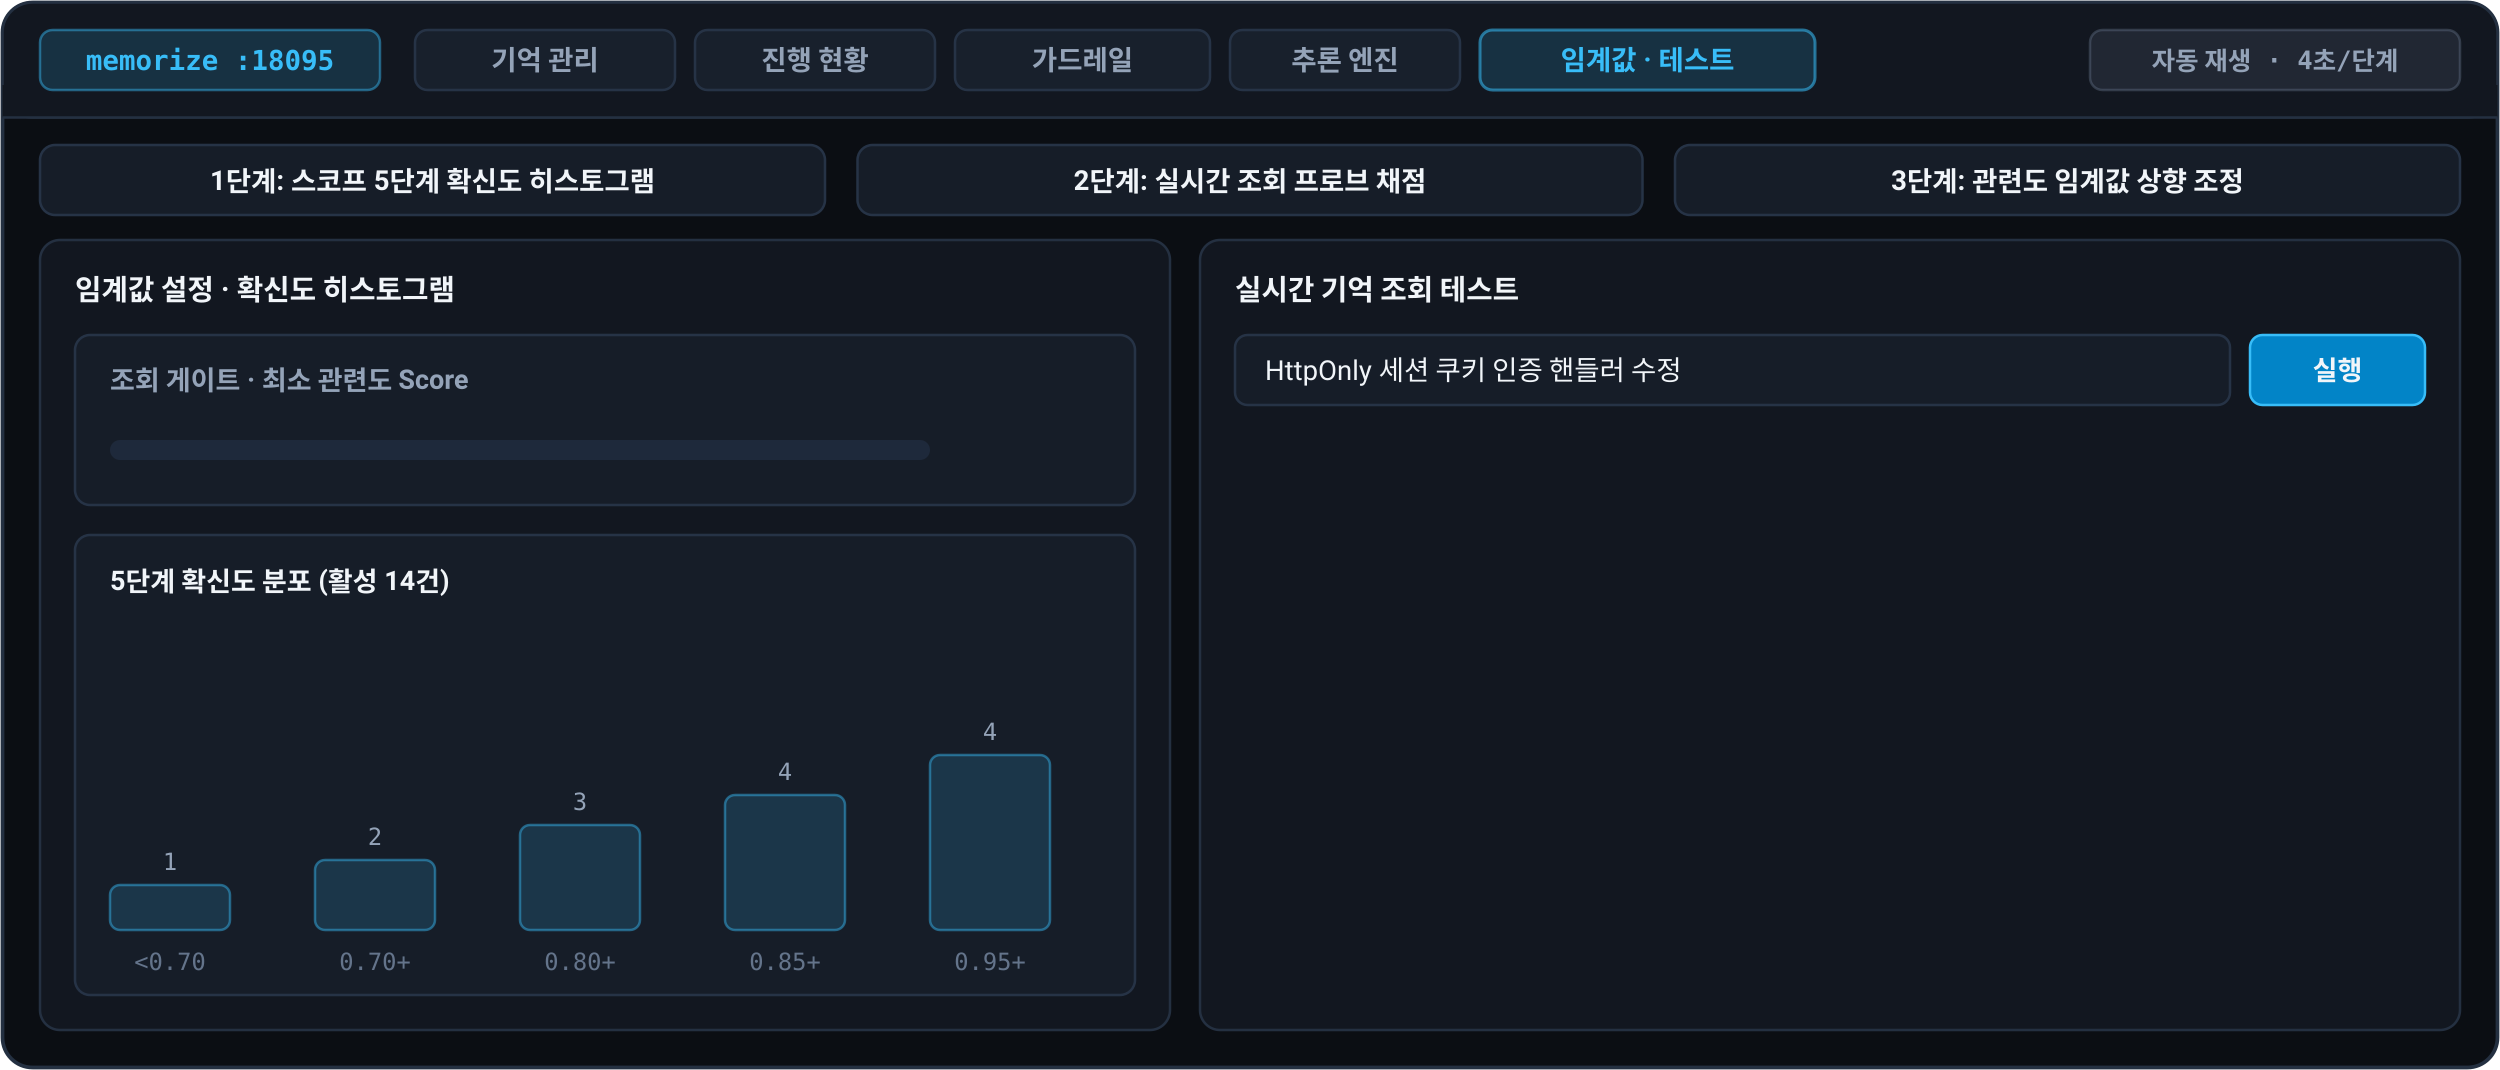
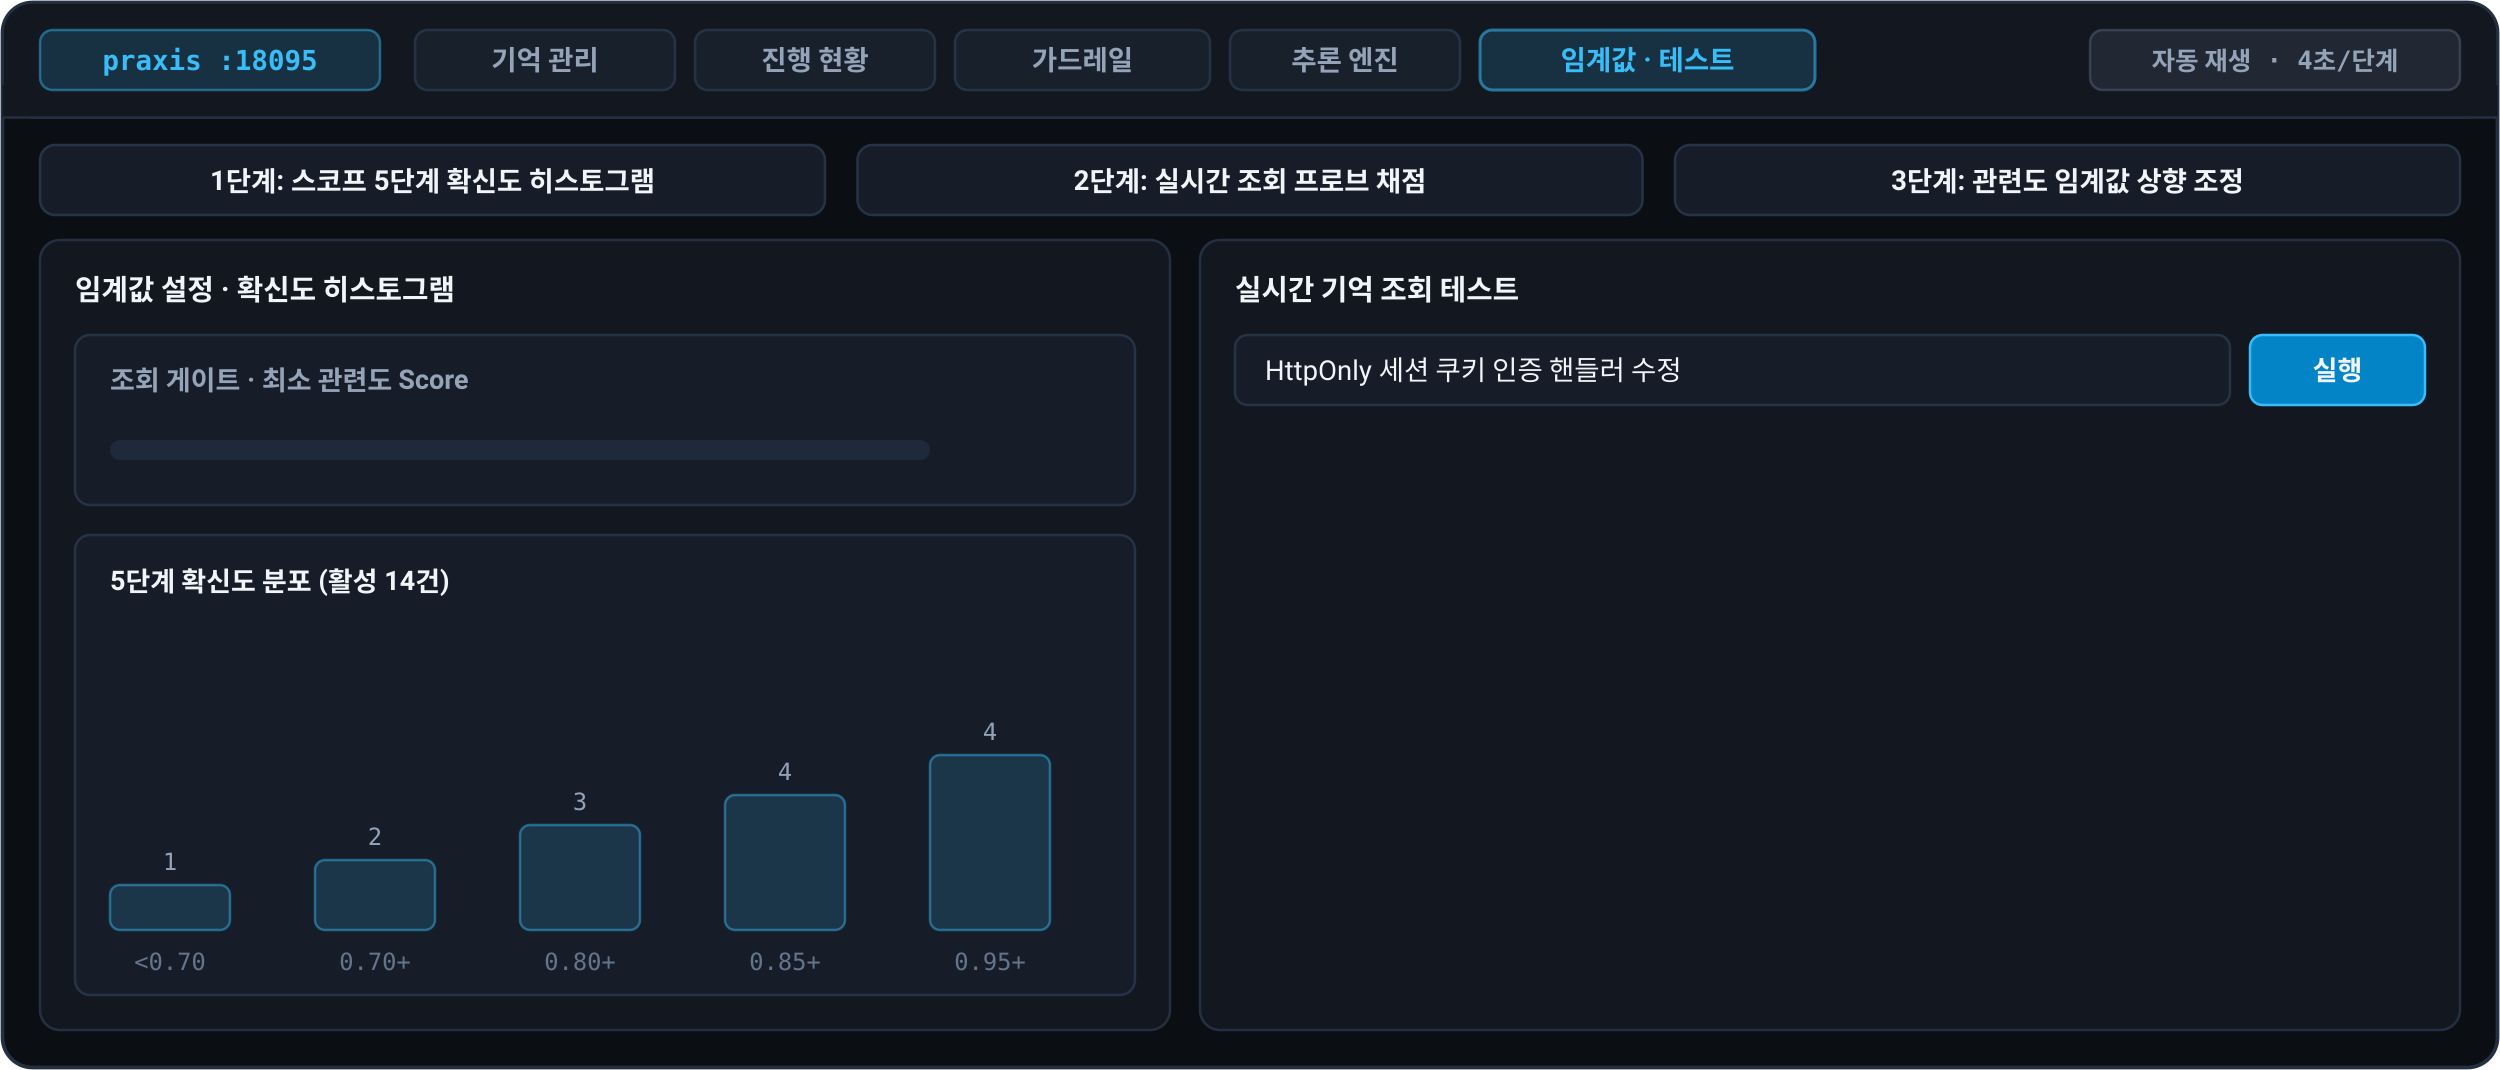
<svg xmlns="http://www.w3.org/2000/svg" viewBox="0 0 1000 428" width="100%" height="100%" role="img" aria-label="웹 콘솔 임계값 및 테스트 탭 동작 시뮬레이션">
  <style>
    .outer { fill: #0b0e13; stroke: #243041; stroke-width: 1.5; }
    .topbar { fill: #121720; stroke: #243041; stroke-width: 1; }
    .card { fill: #121720; stroke: #243041; stroke-width: 1; }
    .sub { fill: #161d28; stroke: #263346; stroke-width: 1; }
    .sub-hi { fill: rgba(56, 189, 248, 0.10); stroke: rgba(56, 189, 248, 0.45); stroke-width: 1.2; }
    .sub-ok { fill: rgba(16, 185, 129, 0.10); stroke: rgba(16, 185, 129, 0.45); stroke-width: 1.2; }
    .sub-warn { fill: rgba(245, 158, 11, 0.10); stroke: rgba(245, 158, 11, 0.45); stroke-width: 1.2; }
    .sub-err { fill: rgba(239, 68, 68, 0.10); stroke: rgba(239, 68, 68, 0.48); stroke-width: 1.2; }
    .pill-idle { fill: #18202c; stroke: #263346; stroke-width: 1; }
    .pill-act { fill: rgba(56, 189, 248, 0.16); stroke: rgba(56, 189, 248, 0.55); stroke-width: 1.2; }
    .b-ok { fill: rgba(16, 185, 129, 0.16); stroke: rgba(16, 185, 129, 0.45); stroke-width: 1; }
    .b-err { fill: rgba(239, 68, 68, 0.16); stroke: rgba(239, 68, 68, 0.45); stroke-width: 1; }
    .b-warn { fill: rgba(245, 158, 11, 0.16); stroke: rgba(245, 158, 11, 0.45); stroke-width: 1; }
    .b-info { fill: rgba(56, 189, 248, 0.16); stroke: rgba(56, 189, 248, 0.45); stroke-width: 1; }
    .b-mut { fill: rgba(100, 116, 139, 0.18); stroke: rgba(100, 116, 139, 0.4); stroke-width: 1; }
    .sans { font-family: -apple-system, BlinkMacSystemFont, "Segoe UI", "Apple SD Gothic Neo", "Noto Sans KR", "Malgun Gothic", Roboto, sans-serif; }
    .mono { font-family: "JetBrains Mono", "SF Mono", Menlo, Consolas, monospace; }
    .t-pri { fill: #f1f5f9; }
    .t-sec { fill: #94a3b8; }
    .t-mut { fill: #64748b; }
    .t-acc { fill: #38bdf8; }
    .t-ok { fill: #34d399; }
    .t-warn { fill: #fbbf24; }
    .t-err { fill: #f87171; }
    .btn-pri { fill: #0284c7; stroke: #38bdf8; stroke-width: 1; }

    /* 12s loop across 3 frames (4s per frame) */
    .f1, .f2, .f3 { opacity: 0; }
    .f1 { animation: loop1 12s infinite; }
    .f2 { animation: loop2 12s infinite; }
    .f3 { animation: loop3 12s infinite; }
    @keyframes loop1 { 0%, 31% { opacity: 1; } 34%, 100% { opacity: 0; } }
    @keyframes loop2 { 0%, 32% { opacity: 0; } 34%, 65% { opacity: 1; } 68%, 100% { opacity: 0; } }
    @keyframes loop3 { 0%, 66% { opacity: 0; } 68%, 98% { opacity: 1; } 100% { opacity: 0; } }
  </style>
  <rect class="outer" x="1" y="1" width="998" height="426" rx="12" />
  <rect class="topbar" x="1" y="1" width="998" height="46" rx="12" />
  <rect x="1" y="34" width="998" height="13" fill="#121720" />
  <line x1="1" y1="47" x2="999" y2="47" stroke="#243041" stroke-width="1" />
  <rect class="b-info" x="16" y="12" width="136" height="24" rx="5" />
-   <text x="84" y="28" text-anchor="middle" class="mono t-acc" font-size="11" font-weight="700">memorize :18095</text>
+   <text x="84" y="28" text-anchor="middle" class="mono t-acc" font-size="11" font-weight="700">praxis :18095</text>
  <rect class="pill-idle" x="166" y="12" width="104" height="24" rx="5" />
  <text x="218.0" y="28" text-anchor="middle" class="sans t-sec" font-size="11" font-weight="600">기억 관리</text>
  <rect class="pill-idle" x="278" y="12" width="96" height="24" rx="5" />
  <text x="326.0" y="28" text-anchor="middle" class="sans t-sec" font-size="11" font-weight="600">진행 현황</text>
  <rect class="pill-idle" x="382" y="12" width="102" height="24" rx="5" />
  <text x="433.0" y="28" text-anchor="middle" class="sans t-sec" font-size="11" font-weight="600">가드레일</text>
  <rect class="pill-idle" x="492" y="12" width="92" height="24" rx="5" />
  <text x="538.0" y="28" text-anchor="middle" class="sans t-sec" font-size="11" font-weight="600">추론 엔진</text>
  <rect class="pill-act" x="592" y="12" width="134" height="24" rx="5" />
  <text x="659.0" y="28" text-anchor="middle" class="sans t-acc" font-size="11" font-weight="700">임계값 · 테스트</text>
  <rect class="b-mut" x="836" y="12" width="148" height="24" rx="5" />
  <text x="910" y="28" text-anchor="middle" class="mono t-sec" font-size="10.2" font-weight="600">자동 재생 · 4초/단계</text>
  <rect class="sub" x="16" y="58" width="314" height="28" rx="6" />
  <g class="f1">
    <rect class="sub-hi" x="16" y="58" width="314" height="28" rx="6" />
  </g>
  <text x="173" y="76" text-anchor="middle" class="sans t-pri" font-size="11" font-weight="600">1단계: 스코프 5단계 확신도 히스토그램</text>
  <rect class="sub" x="343" y="58" width="314" height="28" rx="6" />
  <g class="f2">
    <rect class="sub-hi" x="343" y="58" width="314" height="28" rx="6" />
  </g>
  <text x="500" y="76" text-anchor="middle" class="sans t-pri" font-size="11" font-weight="600">2단계: 실시간 조회 프로브 채점</text>
  <rect class="sub" x="670" y="58" width="314" height="28" rx="6" />
  <g class="f3">
    <rect class="sub-hi" x="670" y="58" width="314" height="28" rx="6" />
  </g>
  <text x="827" y="76" text-anchor="middle" class="sans t-pri" font-size="11" font-weight="600">3단계: 관련도 임계값 상향 조정</text>
  <rect class="card" x="16" y="96" width="452" height="316" rx="8" />
  <text x="30" y="120" class="sans t-pri" font-size="11.5" font-weight="700">임계값 설정 · 확신도 히스토그램</text>
  <rect class="sub" x="30" y="134" width="424" height="68" rx="6" />
  <text x="44" y="156" class="sans t-sec" font-size="10.8" font-weight="600">조회 게이트 · 최소 관련도 Score</text>
  <rect x="44" y="176" width="328" height="8" rx="4" fill="#1e293b" />
  <g class="f1">
    <rect x="44" y="176" width="180" height="8" rx="4" fill="#38bdf8" />
    <circle cx="224" cy="180" r="7" fill="#f1f5f9" stroke="#38bdf8" stroke-width="2" />
    <text x="412" y="184" text-anchor="middle" class="mono t-acc" font-size="13" font-weight="700">3.2</text>
  </g>
  <g class="f2">
    <rect x="44" y="176" width="180" height="8" rx="4" fill="#38bdf8" />
    <circle cx="224" cy="180" r="7" fill="#f1f5f9" stroke="#38bdf8" stroke-width="2" />
    <text x="412" y="184" text-anchor="middle" class="mono t-acc" font-size="13" font-weight="700">3.2</text>
  </g>
  <g class="f3">
    <rect x="44" y="176" width="248" height="8" rx="4" fill="#fbbf24" />
    <circle cx="292" cy="180" r="7" fill="#f1f5f9" stroke="#fbbf24" stroke-width="2" />
    <text x="412" y="184" text-anchor="middle" class="mono t-warn" font-size="13" font-weight="700">3.8</text>
  </g>
  <rect class="sub" x="30" y="214" width="424" height="184" rx="6" />
  <text x="44" y="236" class="sans t-pri" font-size="10.8" font-weight="600">5단계 확신도 분포 (활성 14건)</text>
  <text x="68" y="348" text-anchor="middle" class="mono t-sec" font-size="9.5">1</text>
  <rect class="b-info" x="44" y="354" width="48" height="18" rx="4" />
  <text x="68" y="388" text-anchor="middle" class="mono t-mut" font-size="9.5">&lt;0.70</text>
  <text x="150" y="338" text-anchor="middle" class="mono t-sec" font-size="9.5">2</text>
  <rect class="b-info" x="126" y="344" width="48" height="28" rx="4" />
  <text x="150" y="388" text-anchor="middle" class="mono t-mut" font-size="9.5">0.70+</text>
  <text x="232" y="324" text-anchor="middle" class="mono t-sec" font-size="9.5">3</text>
  <rect class="b-info" x="208" y="330" width="48" height="42" rx="4" />
  <text x="232" y="388" text-anchor="middle" class="mono t-mut" font-size="9.5">0.80+</text>
  <text x="314" y="312" text-anchor="middle" class="mono t-sec" font-size="9.5">4</text>
  <rect class="b-info" x="290" y="318" width="48" height="54" rx="4" />
  <text x="314" y="388" text-anchor="middle" class="mono t-mut" font-size="9.5">0.85+</text>
  <text x="396" y="296" text-anchor="middle" class="mono t-sec" font-size="9.5">4</text>
  <rect class="b-info" x="372" y="302" width="48" height="70" rx="4" />
  <text x="396" y="388" text-anchor="middle" class="mono t-mut" font-size="9.5">0.95+</text>
  <rect class="card" x="480" y="96" width="504" height="316" rx="8" />
  <text x="494" y="120" class="sans t-pri" font-size="11.5" font-weight="700">실시간 기억 조회 테스트</text>
  <rect class="sub" x="494" y="134" width="398" height="28" rx="5" />
  <text x="506" y="152" class="sans t-pri" font-size="11">HttpOnly 세션 쿠키 인증 핸들러 수정</text>
  <rect class="btn-pri" x="900" y="134" width="70" height="28" rx="5" />
  <text x="935" y="152" text-anchor="middle" class="sans t-pri" font-size="10.8" font-weight="700">실행</text>
  <g class="f1">
    <rect class="sub" x="494" y="174" width="476" height="224" rx="6" />
    <text x="510" y="210" class="sans t-sec" font-size="11">작업 내용을 입력하면 활성 규칙 전체의 관련도 점수와 통과 여부를 실시간 검증합니다.</text>
  </g>
  <g class="f2">
    <text x="496" y="186" class="mono t-acc" font-size="10.2" font-weight="700">42.1ms · 3 / 3 통과 (기준 &gt;= 3.2)</text>
    <rect class="sub-warn" x="494" y="198" width="476" height="54" rx="6" />
    <text x="508" y="220" class="sans t-pri" font-size="11" font-weight="600">[#1] Go 빌드 시 CGO 사용 금지</text>
    <rect class="b-warn" x="886" y="210" width="70" height="18" rx="4" />
    <text x="921" y="223" text-anchor="middle" class="mono t-warn" font-size="9.5" font-weight="700">PINNED</text>
    <rect x="508" y="234" width="448" height="6" rx="3" fill="#f59e0b" />
    <rect class="sub-ok" x="494" y="260" width="476" height="54" rx="6" />
    <text x="508" y="282" class="sans t-pri" font-size="11" font-weight="600">[#4] HttpOnly 세션 쿠키 인증 사용</text>
    <rect class="b-ok" x="852" y="272" width="104" height="18" rx="4" />
    <text x="904" y="285" text-anchor="middle" class="mono t-ok" font-size="9.5" font-weight="700">PASS · 4.8</text>
    <rect x="508" y="296" width="420" height="6" rx="3" fill="#10b981" />
    <rect class="sub-ok" x="494" y="322" width="476" height="54" rx="6" />
    <text x="508" y="344" class="sans t-sec" font-size="11">[#8] SQL 예약어는 대문자로 표기</text>
    <rect class="b-ok" x="852" y="334" width="104" height="18" rx="4" />
    <text x="904" y="347" text-anchor="middle" class="mono t-ok" font-size="9.5" font-weight="700">PASS · 3.4</text>
    <rect x="508" y="358" width="290" height="6" rx="3" fill="#10b981" />
  </g>
  <g class="f3">
    <text x="496" y="186" class="mono t-ok" font-size="10.2" font-weight="700">39.8ms · 2 / 3 통과 (기준 &gt;= 3.8)</text>
    <rect class="sub-warn" x="494" y="198" width="476" height="54" rx="6" />
    <text x="508" y="220" class="sans t-pri" font-size="11" font-weight="600">[#1] Go 빌드 시 CGO 사용 금지</text>
    <rect class="b-warn" x="886" y="210" width="70" height="18" rx="4" />
    <text x="921" y="223" text-anchor="middle" class="mono t-warn" font-size="9.5" font-weight="700">PINNED</text>
    <rect x="508" y="234" width="448" height="6" rx="3" fill="#f59e0b" />
    <rect class="sub-ok" x="494" y="260" width="476" height="54" rx="6" />
    <text x="508" y="282" class="sans t-pri" font-size="11" font-weight="600">[#4] HttpOnly 세션 쿠키 인증 사용</text>
    <rect class="b-ok" x="852" y="272" width="104" height="18" rx="4" />
    <text x="904" y="285" text-anchor="middle" class="mono t-ok" font-size="9.5" font-weight="700">PASS · 4.8</text>
    <rect x="508" y="296" width="420" height="6" rx="3" fill="#10b981" />
    <rect class="sub-err" x="494" y="322" width="476" height="54" rx="6" />
    <text x="508" y="344" class="sans t-mut" font-size="11">[#8] SQL 예약어는 대문자로 표기</text>
    <rect class="b-err" x="852" y="334" width="104" height="18" rx="4" />
    <text x="904" y="347" text-anchor="middle" class="mono t-err" font-size="9.5" font-weight="700">DROP · 3.4</text>
    <rect x="508" y="358" width="290" height="6" rx="3" fill="#ef4444" />
  </g>
</svg>
